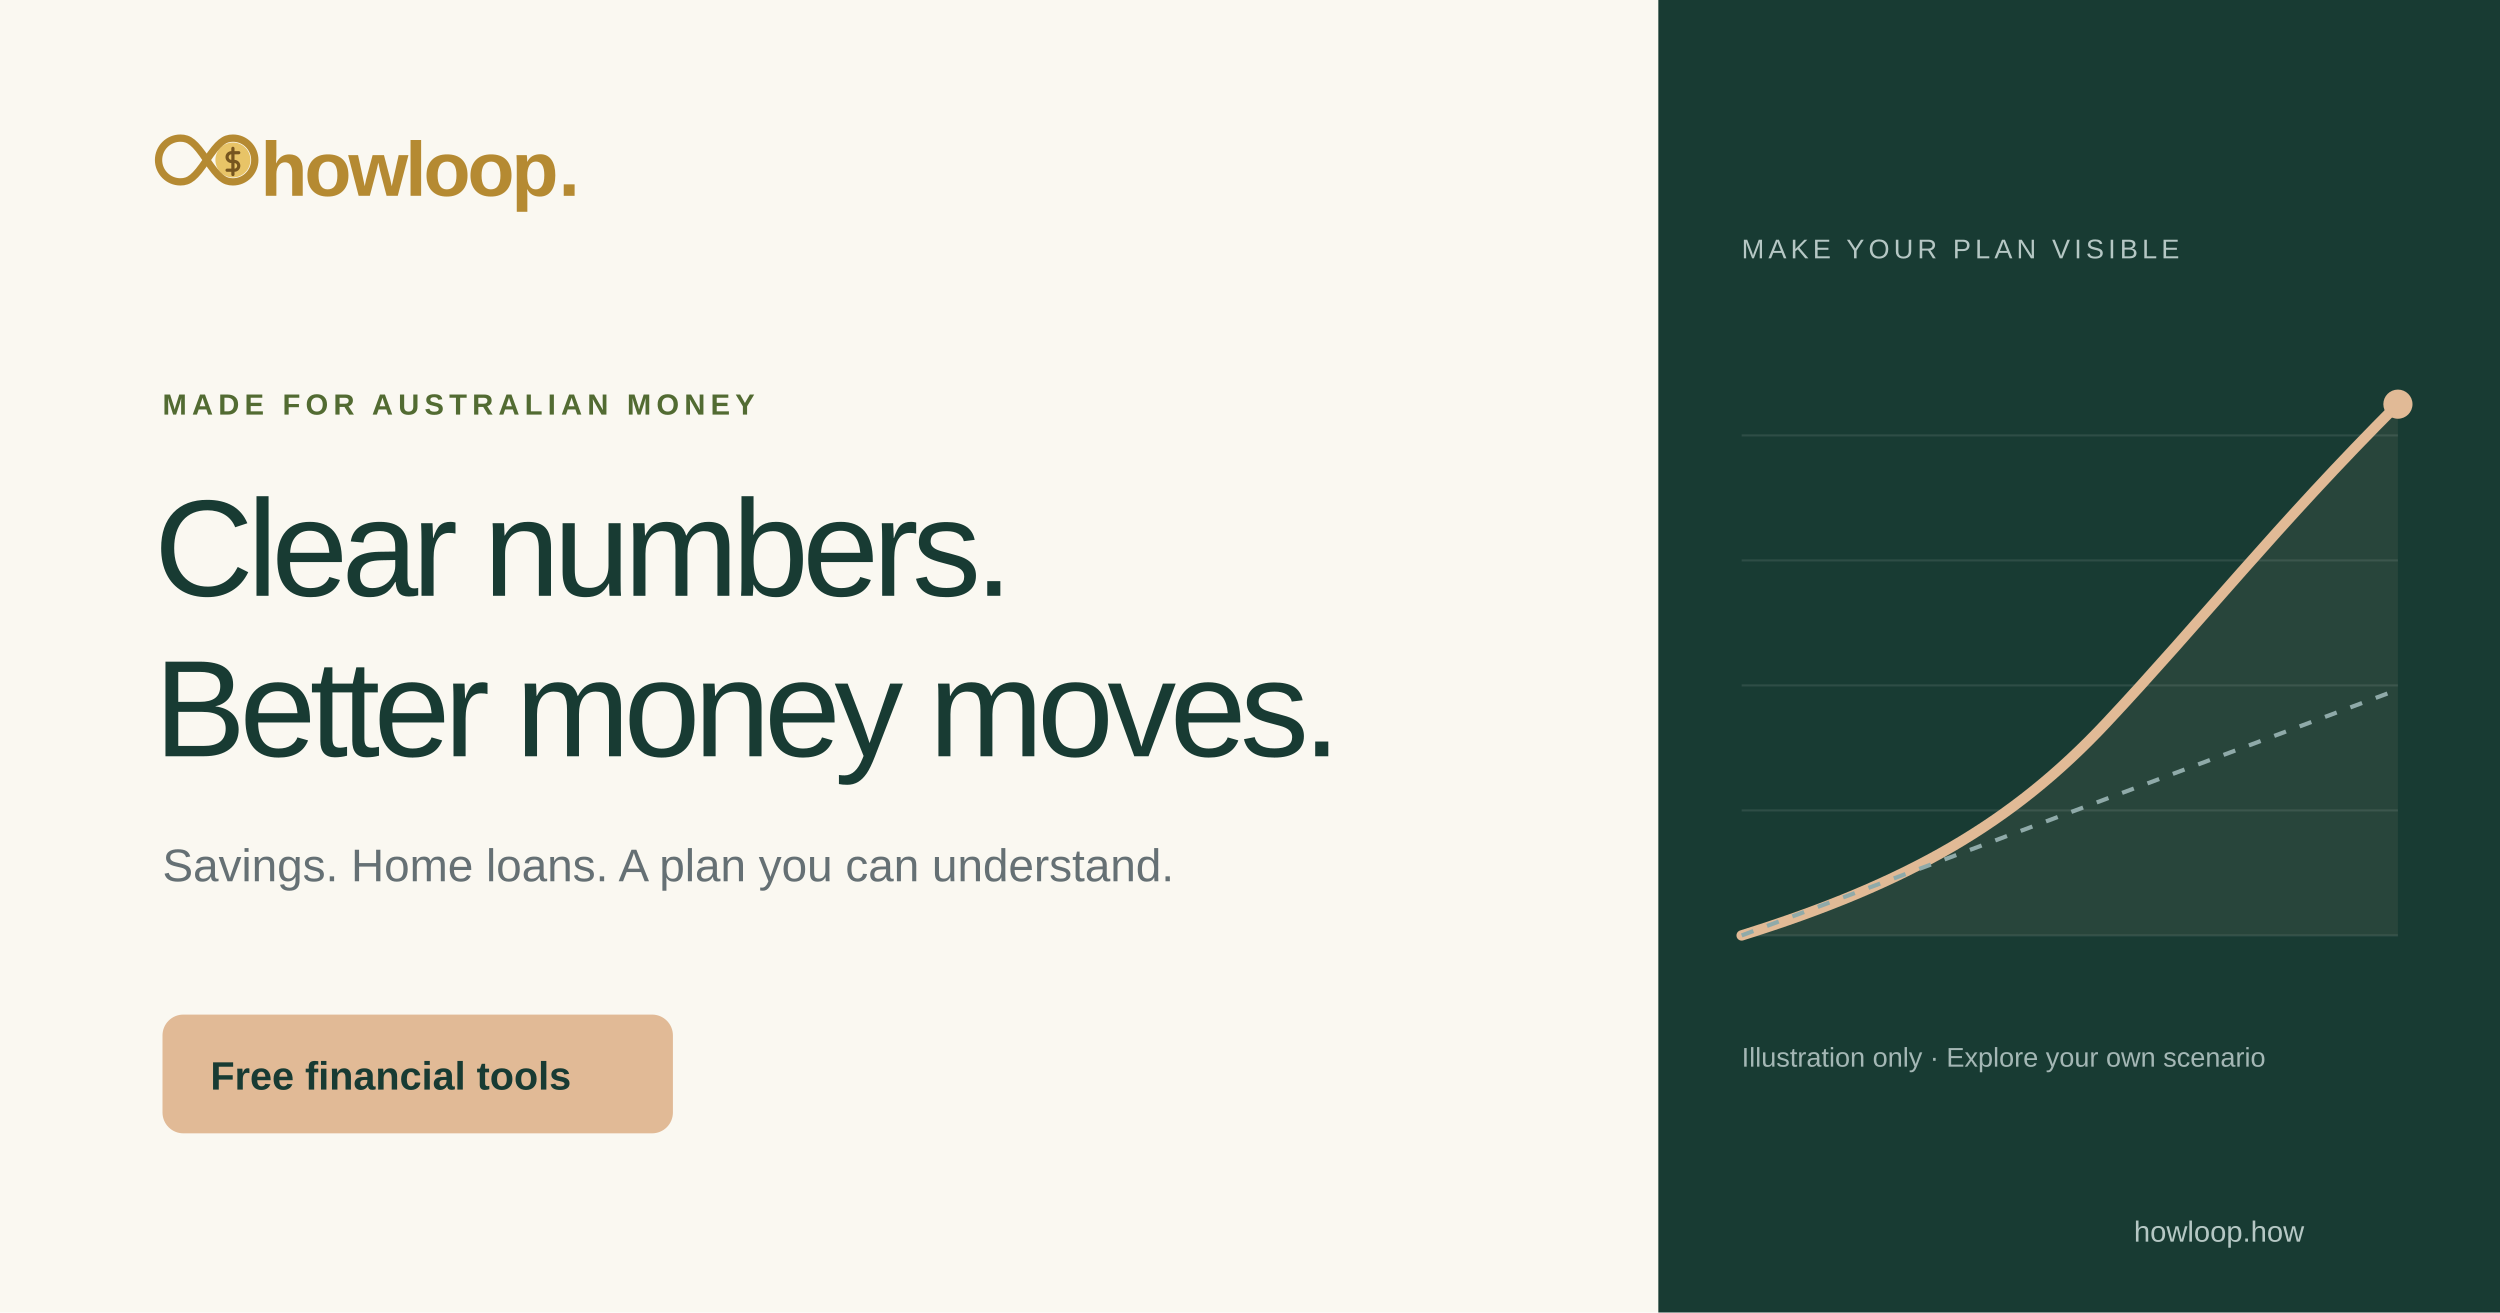
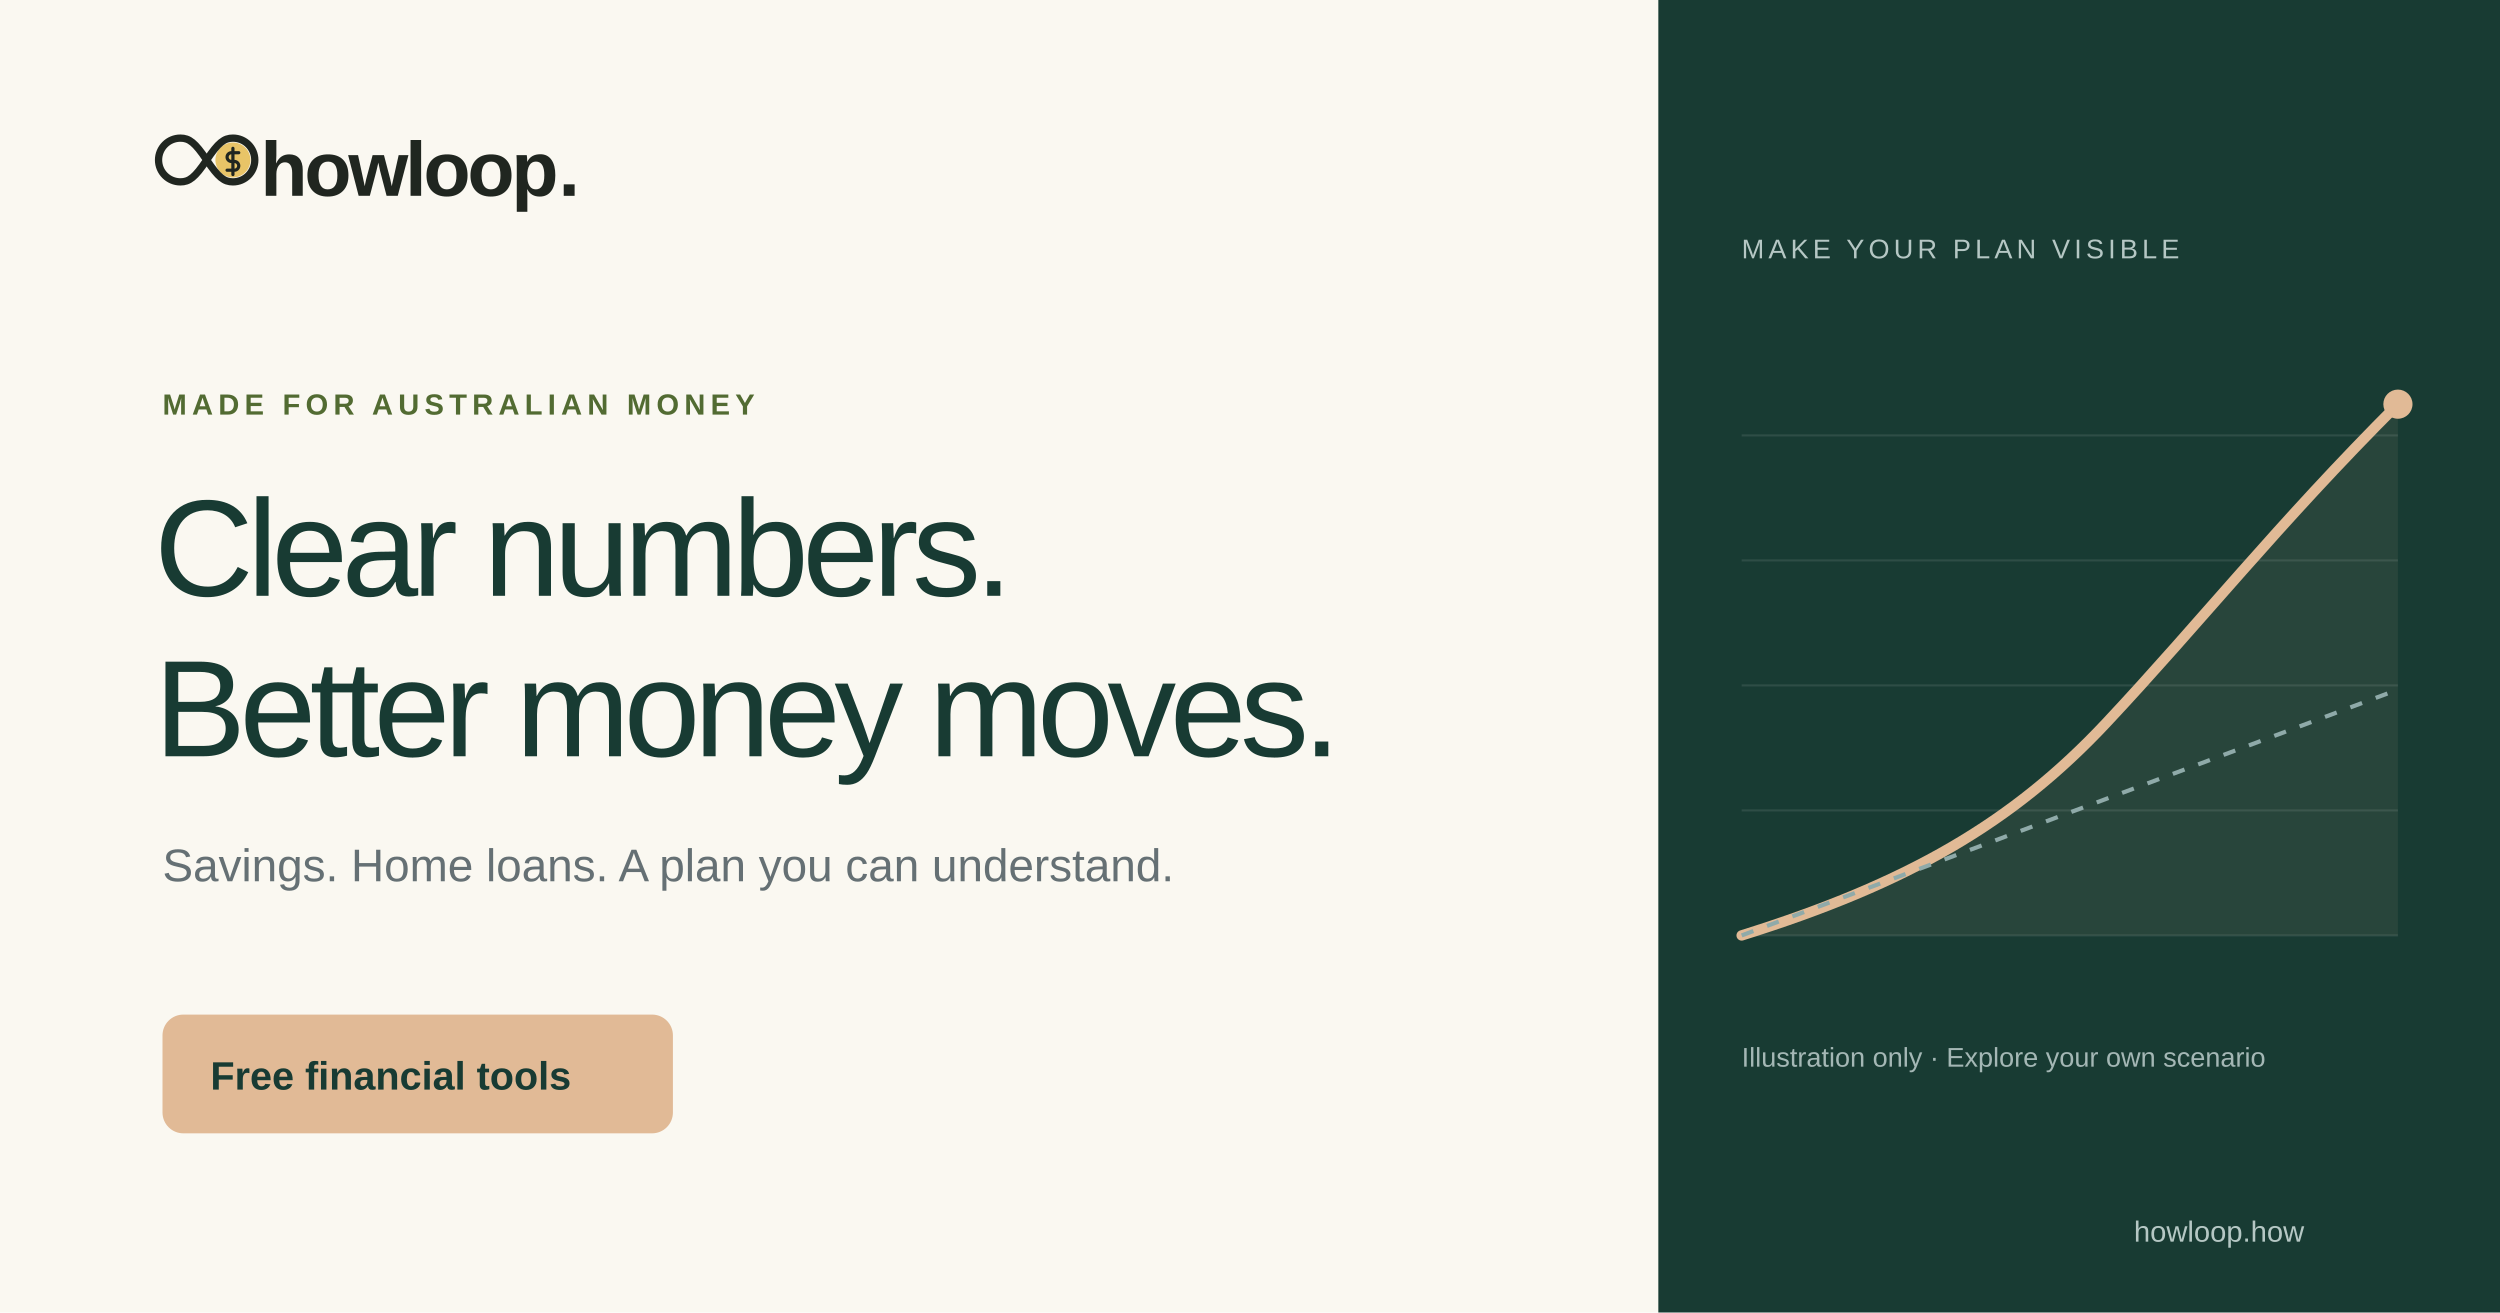
<svg xmlns="http://www.w3.org/2000/svg" width="1200" height="630" viewBox="0 0 1200 630" role="img" aria-labelledby="title description">
  <rect width="1200" height="630" fill="#faf8f1" />
  <rect x="796" width="404" height="630" fill="#183b33" />
  <g transform="translate(74 60) scale(.7)">
    <circle cx="54" cy="24" r="12" fill="#e8c467" />
-     <path d="M36 24C28 12 24 9 18 9a15 15 0 1 0 0 30c6 0 10-3 18-15s12-15 18-15a15 15 0 1 1 0 30c-6 0-10-3-18-15Z" fill="none" stroke="#b58a32" stroke-width="5" stroke-linecap="round" stroke-linejoin="round" />
-     <path d="M58 19h-5a3 3 0 0 0 0 6h2a3 3 0 0 1 0 6h-5m4-15v18" fill="none" stroke="#76551f" stroke-width="2.2" stroke-linecap="round" />
+     <path d="M36 24C28 12 24 9 18 9a15 15 0 1 0 0 30c6 0 10-3 18-15s12-15 18-15a15 15 0 1 1 0 30c-6 0-10-3-18-15Z" fill="none" stroke="#202620" stroke-width="5" stroke-linecap="round" stroke-linejoin="round" />
+     <path d="M58 19h-5a3 3 0 0 0 0 6h2a3 3 0 0 1 0 6h-5m4-15v18" fill="none" stroke="#202620" stroke-width="2.2" stroke-linecap="round" />
  </g>
-   <text x="125" y="94" fill="#b58a32" font-family="Arial, sans-serif" font-size="37" font-weight="700" letter-spacing="-1.5">howloop<tspan fill="#b58a32">.</tspan>
+   <text x="125" y="94" fill="#202620" font-family="Arial, sans-serif" font-size="37" font-weight="700" letter-spacing="-1.5">howloop<tspan fill="#202620">.</tspan>
  </text>
  <text x="78" y="199" fill="#526b32" font-family="Arial, sans-serif" font-size="14" font-weight="700" letter-spacing="2.5">MADE FOR AUSTRALIAN MONEY</text>
  <g fill="#183b33" font-family="Arial, sans-serif" font-size="66" letter-spacing="-3">
    <text x="74" y="286">Clear numbers.</text>
    <text x="74" y="363">Better money moves.</text>
  </g>
  <text x="78" y="423" fill="#657074" font-family="Arial, sans-serif" font-size="22">Savings. Home loans. A plan you can understand.</text>
  <rect x="78" y="487" width="245" height="57" rx="10" fill="#e1ba96" />
  <text x="101" y="523" fill="#183b33" font-family="Arial, sans-serif" font-size="19" font-weight="700">Free financial tools</text>
  <g transform="translate(836 124)">
    <text x="0" y="0" fill="#b5c7c4" font-family="Arial, sans-serif" font-size="13" letter-spacing="2">MAKE YOUR PLAN VISIBLE</text>
    <g fill="none" stroke="#ffffff18" stroke-width="1">
      <path d="M0 85H315M0 145H315M0 205H315M0 265H315M0 325H315" />
    </g>
    <path d="M0 325C80 300 130 271 175 223S257 128 315 70V325Z" fill="#e1ba96" opacity=".08" />
    <path d="M0 325C80 300 130 271 175 223S257 128 315 70" fill="none" stroke="#e1ba96" stroke-width="5" stroke-linecap="round" />
    <path d="M0 325L315 207" fill="none" stroke="#8faaa9" stroke-width="2" stroke-dasharray="6 7" />
    <circle cx="315" cy="70" r="7" fill="#e1ba96" />
    <text x="0" y="388" fill="#a4b7b5" font-family="Arial, sans-serif" font-size="13">Illustration only · Explore your own scenario</text>
  </g>
  <text x="1106" y="596" fill="#b5c7c4" font-family="Arial, sans-serif" font-size="14" text-anchor="end">howloop.how</text>
</svg>
